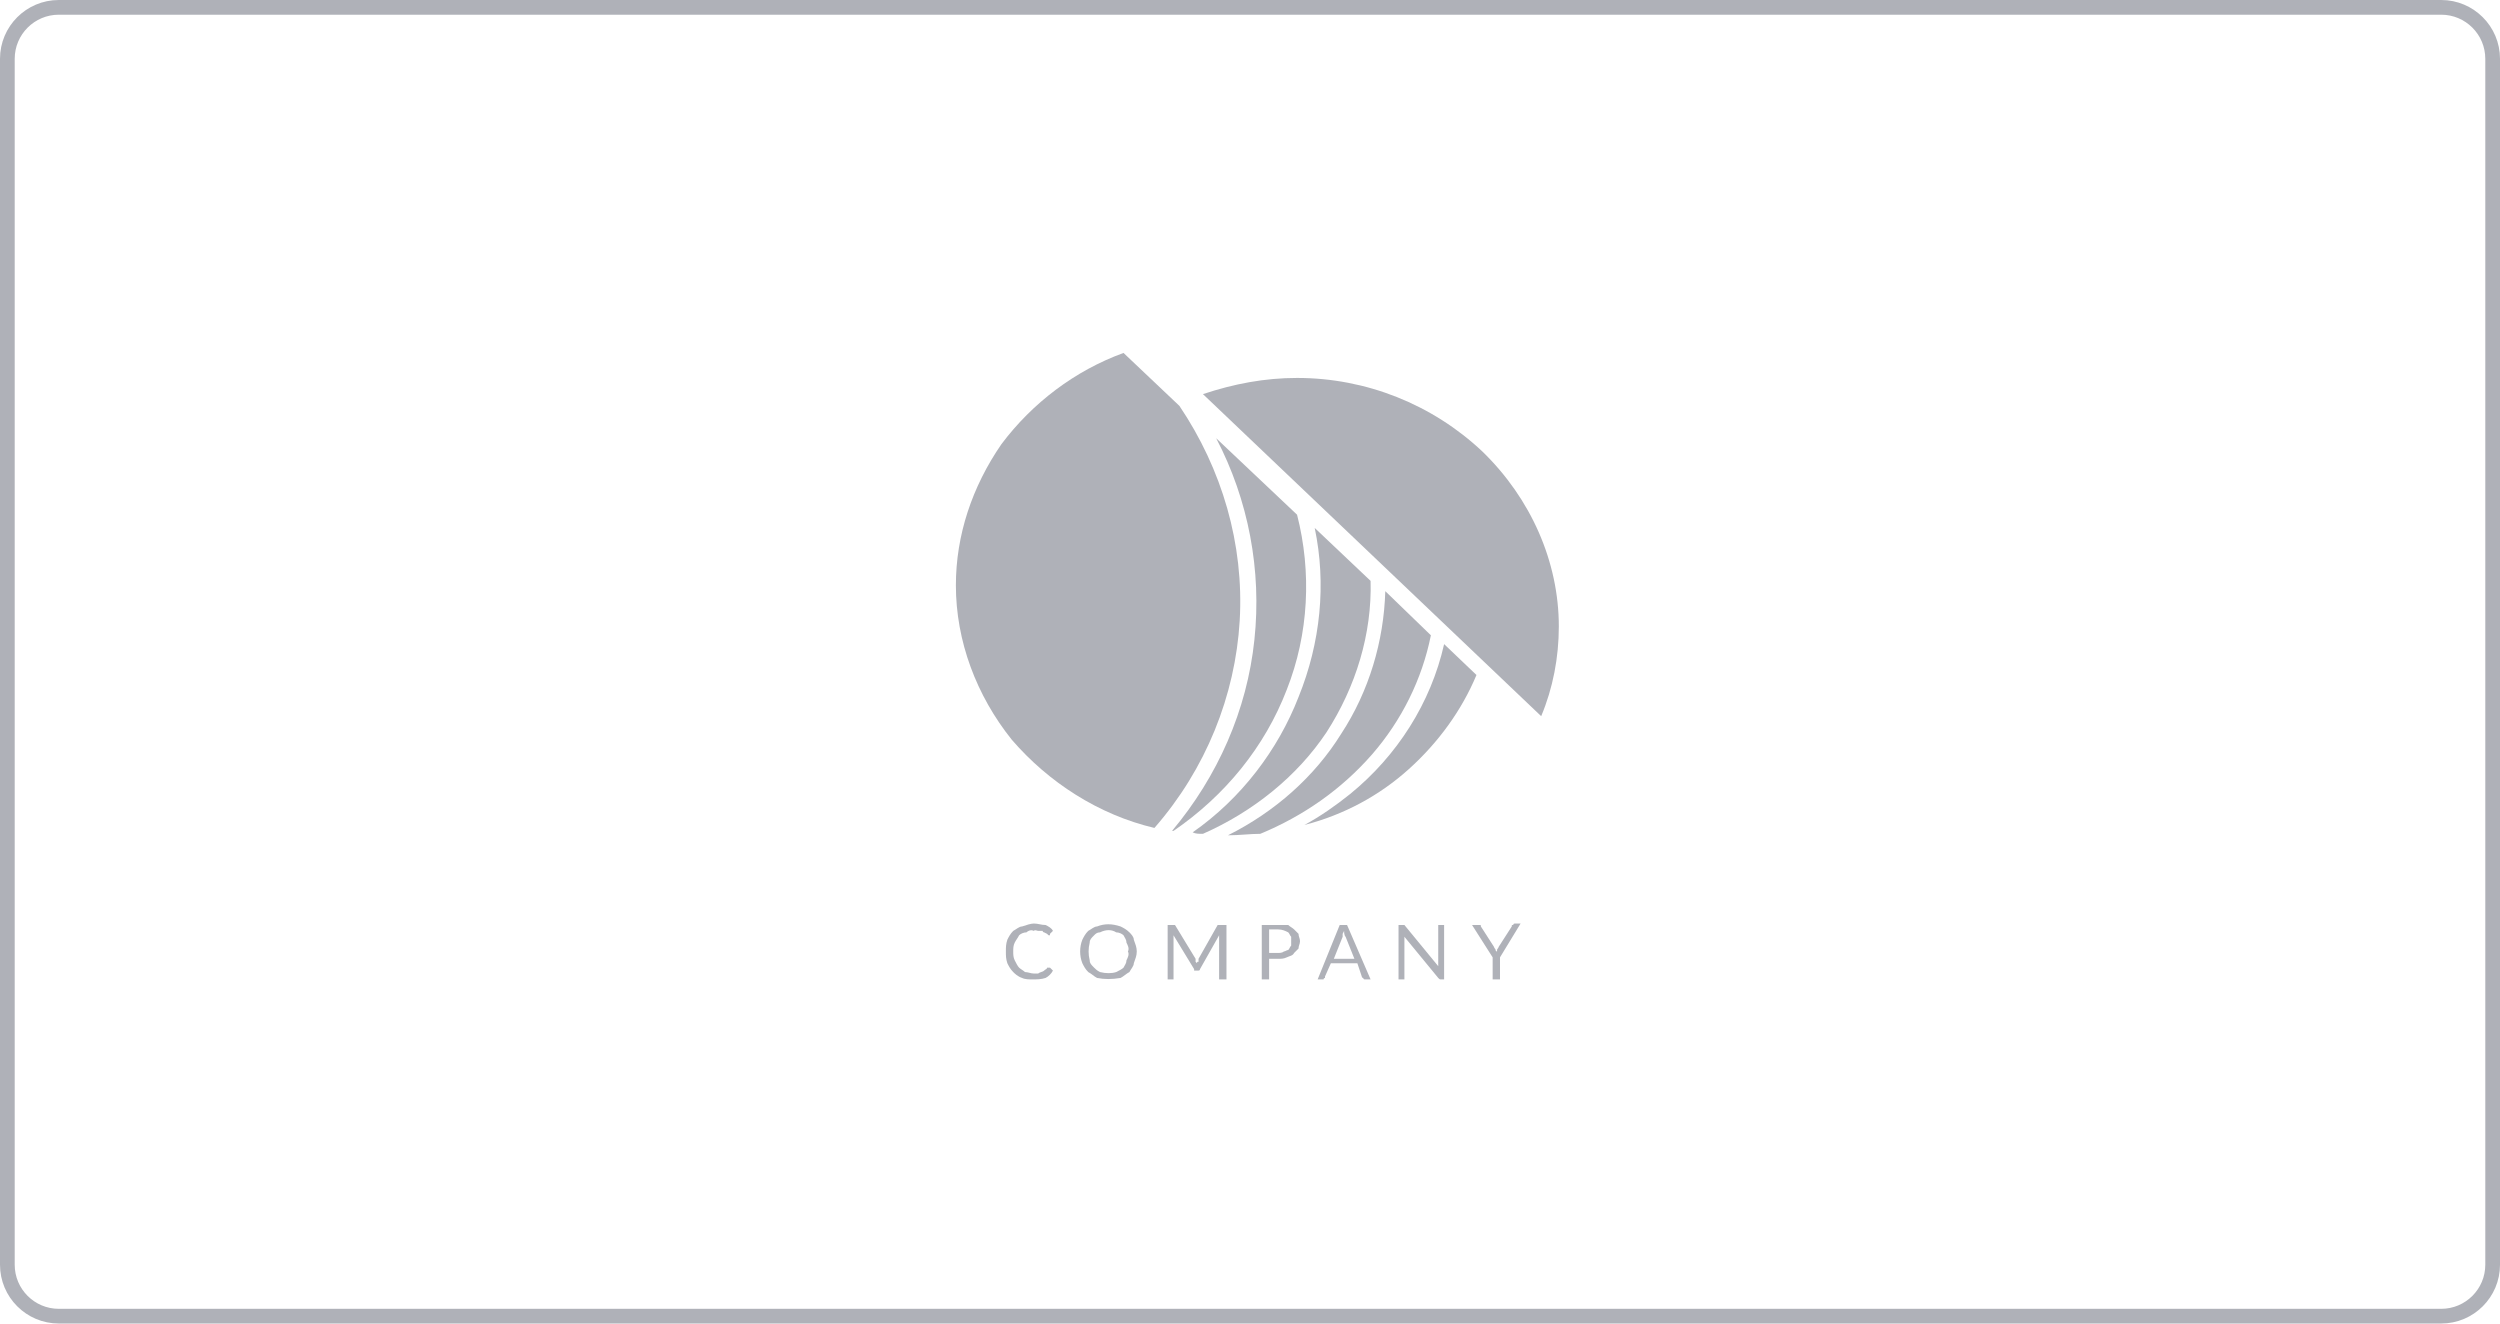
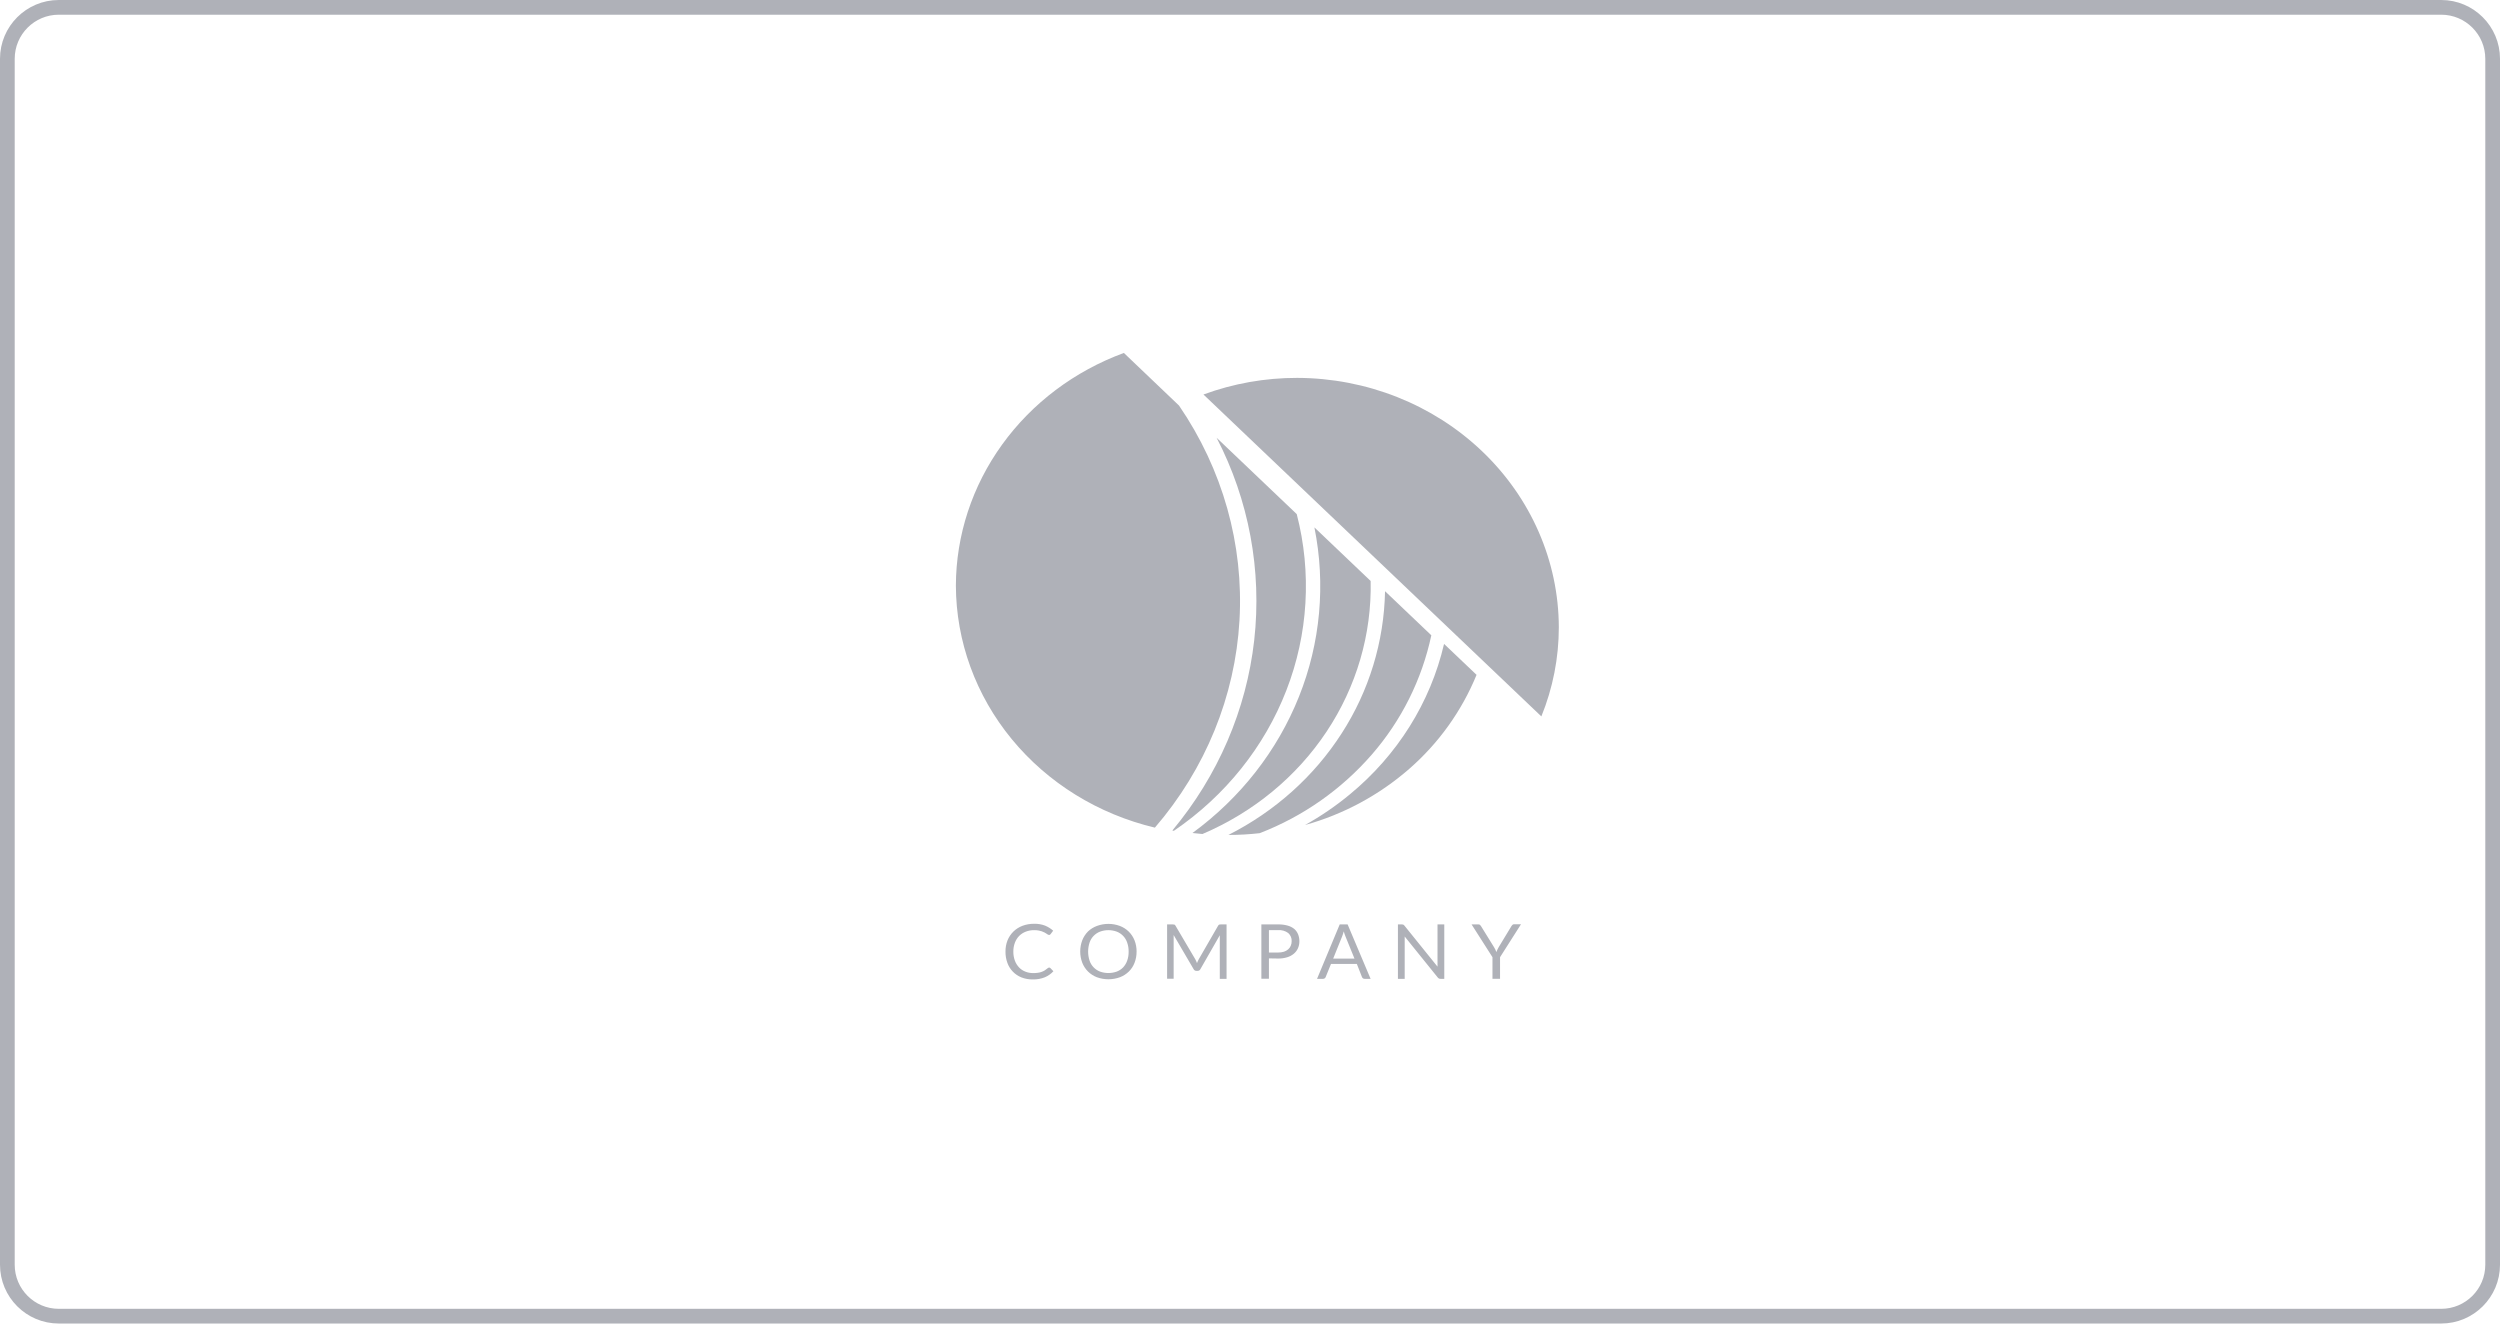
- <svg xmlns="http://www.w3.org/2000/svg" width="170" height="90" viewBox="0 0 170 90" fill="none">
-   <style>.a{fill:#AFB1B8;}</style>
-   <rect x="0.5" y="0.5" width="169" height="89" rx="3.5" stroke="#AFB1B8" />
-   <path d="M71.3 65.8C71.4 65.8 71.4 65.8 71.4 65.8 71.4 65.8 71.4 65.8 71.4 65.8L71.6 66C71.5 66.2 71.3 66.4 71.1 66.5 70.8 66.6 70.5 66.6 70.2 66.6 70 66.6 69.7 66.6 69.5 66.5 69.2 66.4 69 66.2 68.9 66.1 68.7 65.9 68.6 65.7 68.5 65.5 68.4 65.2 68.4 65 68.4 64.7 68.4 64.4 68.4 64.2 68.5 63.9 68.6 63.7 68.7 63.5 68.9 63.3 69.1 63.2 69.3 63 69.5 63 69.8 62.9 70.1 62.8 70.3 62.8 70.6 62.8 70.8 62.9 71.1 62.9 71.3 63 71.5 63.1 71.6 63.3L71.4 63.5C71.4 63.5 71.4 63.5 71.4 63.6 71.4 63.6 71.4 63.6 71.3 63.6 71.3 63.6 71.3 63.6 71.3 63.6L71.2 63.5 71 63.4C71 63.4 70.9 63.4 70.9 63.3 70.8 63.3 70.7 63.3 70.6 63.3 70.5 63.3 70.4 63.2 70.3 63.3 70.1 63.2 69.9 63.3 69.8 63.4 69.6 63.4 69.4 63.5 69.3 63.6 69.2 63.8 69.1 63.9 69 64.1 68.9 64.3 68.9 64.5 68.9 64.7 68.9 64.9 68.9 65.1 69 65.3 69.1 65.5 69.2 65.7 69.3 65.8 69.4 65.9 69.6 66 69.7 66.1 69.9 66.1 70.1 66.2 70.3 66.2 70.4 66.2 70.5 66.2 70.6 66.2 70.7 66.1 70.9 66.1 71 66 71.1 65.9 71.2 65.9 71.2 65.8 71.3 65.8 71.3 65.8 71.3 65.8Z" class="a" />
-   <path d="M77.3 64.7C77.3 65 77.2 65.2 77.1 65.5 77.1 65.7 76.9 65.9 76.8 66.1 76.6 66.2 76.4 66.4 76.2 66.5 75.6 66.6 75.1 66.6 74.6 66.5 74.4 66.4 74.2 66.2 74 66.1 73.8 65.9 73.7 65.7 73.6 65.5 73.4 65 73.4 64.4 73.6 63.9 73.7 63.7 73.8 63.5 74 63.3 74.2 63.2 74.4 63 74.6 63 75.1 62.8 75.6 62.8 76.2 63 76.4 63.1 76.6 63.2 76.8 63.4 76.9 63.5 77.1 63.7 77.1 63.9 77.2 64.2 77.3 64.4 77.3 64.7ZM76.7 64.7C76.8 64.5 76.7 64.3 76.6 64.1 76.6 63.9 76.5 63.8 76.4 63.6 76.3 63.5 76.1 63.4 75.9 63.4 75.6 63.2 75.2 63.2 74.8 63.4 74.6 63.4 74.5 63.5 74.4 63.6 74.2 63.8 74.1 63.9 74.1 64.1 74 64.5 74 64.9 74.1 65.3 74.1 65.5 74.2 65.6 74.4 65.8 74.5 65.9 74.6 66 74.8 66.1 75.2 66.2 75.6 66.2 75.9 66.1 76.1 66 76.3 65.9 76.4 65.8 76.5 65.6 76.6 65.5 76.6 65.3 76.7 65.1 76.8 64.9 76.7 64.7Z" class="a" />
-   <path d="M81.3 65.4L81.4 65.5C81.4 65.4 81.4 65.4 81.5 65.4 81.5 65.3 81.5 65.3 81.5 65.2L82.8 62.9C82.9 62.9 82.9 62.9 82.9 62.9 82.9 62.9 83 62.9 83 62.9H83.4V66.6H82.9V63.8C82.9 63.8 82.9 63.8 82.9 63.7 82.9 63.7 82.9 63.6 82.9 63.6L81.6 65.9C81.6 65.9 81.6 66 81.5 66 81.5 66 81.5 66 81.4 66H81.4C81.3 66 81.3 66 81.2 66 81.2 66 81.2 65.9 81.2 65.9L79.8 63.6C79.8 63.6 79.8 63.7 79.8 63.7 79.8 63.8 79.8 63.8 79.8 63.8V66.6H79.4V62.9H79.8C79.8 62.9 79.8 62.9 79.9 62.9 79.9 62.9 79.9 62.9 79.9 62.9L81.3 65.2C81.3 65.3 81.3 65.3 81.3 65.4Z" class="a" />
-   <path d="M86.3 65.2V66.6H85.8V62.9H86.9C87.1 62.9 87.4 62.9 87.6 62.9 87.7 63 87.9 63.1 88 63.2 88.1 63.3 88.2 63.4 88.3 63.5 88.3 63.7 88.4 63.8 88.4 64 88.4 64.2 88.3 64.3 88.3 64.5 88.2 64.6 88.1 64.7 88 64.8 87.9 65 87.7 65 87.5 65.1 87.3 65.2 87.1 65.2 86.9 65.2L86.3 65.2ZM86.3 64.8H86.9C87 64.8 87.2 64.8 87.3 64.7 87.4 64.7 87.5 64.6 87.6 64.6 87.7 64.5 87.7 64.4 87.8 64.3 87.8 64.2 87.8 64.1 87.8 64 87.8 63.9 87.8 63.8 87.8 63.7 87.7 63.6 87.7 63.5 87.6 63.4 87.4 63.3 87.2 63.2 86.9 63.2H86.3V64.8Z" class="a" />
-   <path d="M93.2 66.6H92.8C92.8 66.6 92.7 66.6 92.7 66.5 92.7 66.5 92.6 66.5 92.6 66.4L92.3 65.5H90.5L90.1 66.4C90.1 66.5 90.1 66.5 90.1 66.5 90 66.5 90 66.6 90 66.6H89.6L91.1 62.9H91.6L93.2 66.6ZM90.7 65.2H92.1L91.5 63.7C91.4 63.6 91.4 63.4 91.4 63.3L91.3 63.5C91.3 63.6 91.3 63.6 91.3 63.7L90.7 65.2Z" class="a" />
-   <path d="M95.4 62.9C95.5 62.9 95.5 62.9 95.5 62.9L97.8 65.7C97.8 65.7 97.8 65.6 97.8 65.6 97.8 65.6 97.8 65.5 97.8 65.5V62.9H98.2V66.6H98C97.9 66.6 97.9 66.6 97.8 66.5 97.8 66.5 97.8 66.5 97.8 66.5L95.5 63.7C95.5 63.7 95.5 63.8 95.5 63.8 95.5 63.9 95.5 63.9 95.5 63.9V66.6H95.1V62.9H95.3C95.4 62.9 95.4 62.9 95.4 62.9Z" class="a" />
-   <path d="M102 65.1V66.6H101.5V65.1L100.1 62.9H100.5C100.6 62.9 100.6 62.9 100.6 62.9 100.7 62.9 100.7 62.9 100.7 63L101.6 64.4C101.6 64.5 101.7 64.5 101.7 64.6 101.7 64.6 101.7 64.7 101.8 64.7L101.8 64.6C101.8 64.5 101.9 64.5 101.9 64.4L102.8 63C102.8 62.9 102.8 62.9 102.9 62.9 102.9 62.9 102.9 62.8 103 62.8H103.4L102 65.1Z" class="a" />
-   <path d="M81.1 56.6C81.3 56.7 81.5 56.7 81.8 56.7 85.2 55.2 88.2 52.8 90.2 49.8 92.2 46.7 93.3 43.1 93.2 39.5L89.4 35.9C90.2 39.7 89.8 43.7 88.3 47.4 86.9 51 84.4 54.3 81.1 56.6Z" class="a" />
-   <path d="M79.7 56.5L79.8 56.5C83.3 54.1 86 50.8 87.5 46.9 89 43.1 89.2 38.9 88.2 35L82.7 29.8C84.9 34 85.8 38.8 85.3 43.5 84.8 48.3 82.8 52.8 79.7 56.5Z" class="a" />
-   <path d="M98.2 43.8C97.3 47.8 95 51.4 91.8 54 90.8 54.8 89.8 55.5 88.7 56.1 91.4 55.4 93.8 54.1 95.8 52.3 97.8 50.5 99.4 48.3 100.4 45.9L98.2 43.8Z" class="a" />
-   <path d="M97.3 43.2L94.2 40.2C94.1 43.6 93.1 47 91.2 49.9 89.4 52.8 86.7 55.2 83.5 56.8H83.5C84.3 56.8 85 56.7 85.7 56.7 88.6 55.5 91.2 53.7 93.3 51.3 95.3 49 96.7 46.2 97.3 43.2Z" class="a" />
-   <path d="M80.2 27.6L76.4 24C73.1 25.2 70.2 27.4 68.1 30.2 66.1 33.1 65 36.4 65 39.8V39.8C65 43.6 66.4 47.3 68.8 50.3 71.3 53.2 74.7 55.4 78.5 56.3 82 52.3 84 47.3 84.3 42.2 84.6 37 83.1 31.9 80.2 27.6Z" class="a" />
-   <path d="M106 42.6C106 38.2 104.1 33.9 100.8 30.7 97.4 27.5 92.9 25.7 88.2 25.7 86 25.7 83.9 26.1 81.8 26.8L104.8 48.7C105.6 46.8 106 44.7 106 42.6Z" class="a" />
+ <svg xmlns="http://www.w3.org/2000/svg" width="170" height="90" fill="none">
+   <rect x=".5" y=".5" width="169" height="89" rx="3.5" stroke="#AFB1B8" />
+   <path d="M71.346 65.795a.118.118 0 01.08.034l.205.216c-.16.174-.357.314-.579.409-.26.104-.539.154-.82.147a2.011 2.011 0 01-.772-.137 1.672 1.672 0 01-.957-.986 2.163 2.163 0 01-.13-.767 2.016 2.016 0 01.14-.77c.09-.222.226-.425.4-.597.175-.17.385-.302.617-.39.253-.094.523-.14.794-.137.253-.006.504.036.739.125.203.084.39.2.552.345l-.172.23a.173.173 0 01-.043.042.11.11 0 01-.07.018.157.157 0 01-.075-.025l-.092-.061-.129-.079a1.401 1.401 0 00-.406-.137 1.642 1.642 0 00-.306-.024 1.533 1.533 0 00-.571.102 1.29 1.29 0 00-.448.29c-.128.133-.227.29-.29.46-.073.196-.109.401-.106.608-.003.21.033.42.106.618.062.169.16.325.285.458.118.125.264.222.427.284.168.067.348.1.53.099.105.001.21-.005.314-.02.17-.02.332-.076.475-.164.073-.046.14-.096.204-.152a.153.153 0 01.097-.04zM77.287 64.71c.003.26-.044.52-.139.763a1.655 1.655 0 01-.387.592 1.754 1.754 0 01-.608.388 2.296 2.296 0 01-1.564 0 1.778 1.778 0 01-.605-.39 1.74 1.74 0 01-.39-.597 2.166 2.166 0 010-1.527c.087-.223.22-.427.39-.6a1.78 1.78 0 01.605-.375 2.258 2.258 0 011.564 0c.228.088.435.22.607.39.17.17.301.37.388.59.096.245.143.505.14.767zm-.54 0a1.759 1.759 0 00-.098-.612 1.208 1.208 0 00-.71-.747 1.658 1.658 0 00-1.137 0 1.207 1.207 0 00-.712.747c-.13.4-.13.827 0 1.225a1.203 1.203 0 00.712.745c.367.131.77.131 1.137 0 .166-.063.314-.161.435-.286.123-.134.217-.29.275-.459.07-.197.102-.404.098-.612zM81.34 65.353l.055.137c.02-.049.038-.093.059-.137a1.28 1.28 0 01.067-.135l1.314-2.276c.026-.04.05-.064.075-.071a.323.323 0 01.108-.012h.388v3.702h-.46V63.84v-.115a1.13 1.13 0 010-.128l-1.322 2.309a.202.202 0 01-.078.084.216.216 0 01-.113.03h-.074c-.04.001-.08-.01-.113-.03a.2.2 0 01-.078-.084l-1.36-2.324v2.973h-.445v-3.695h.388a.323.323 0 01.108.012.15.15 0 01.072.071l1.343 2.279a.812.812 0 01.067.132zM86.287 65.17v1.386h-.514V62.86h1.147a2.25 2.25 0 01.64.08c.167.045.321.124.453.23.114.1.202.225.257.363.06.151.09.312.088.473.002.163-.03.323-.096.473a1.013 1.013 0 01-.277.37 1.27 1.27 0 01-.456.245c-.2.061-.41.09-.62.086l-.622-.01zm0-.398h.622c.136.002.27-.017.4-.056a.843.843 0 00.287-.16.651.651 0 00.175-.244.768.768 0 00.062-.312.677.677 0 00-.052-.3.707.707 0 00-.18-.253 1.033 1.033 0 00-.692-.199h-.622v1.524zM93.201 66.561h-.406a.181.181 0 01-.114-.034.226.226 0 01-.066-.086l-.35-.894h-1.757l-.363.894a.2.2 0 01-.064.083.181.181 0 01-.116.037h-.406l1.543-3.703h.535l1.564 3.703zm-2.546-1.375h1.45l-.612-1.507a2.6 2.6 0 01-.116-.348l-.059.194a1.84 1.84 0 01-.056.157l-.607 1.504zM95.423 62.875c.031.017.058.04.078.067l2.25 2.79v-.129-2.745h.46v3.703h-.257a.23.23 0 01-.105-.022.283.283 0 01-.082-.069l-2.248-2.788c.002.042.002.085 0 .127v2.753h-.46v-3.704h.272c.032 0 .063.005.092.017zM102.003 65.088v1.47h-.515v-1.47l-1.422-2.23h.46a.174.174 0 01.111.032.319.319 0 01.07.084l.889 1.438c.036.061.067.118.093.172.026.053.046.105.064.156l.067-.159c.025-.058.054-.115.088-.169l.877-1.448a.362.362 0 01.067-.079.16.16 0 01.11-.036h.466l-1.425 2.24zM81.086 56.644c.224.027.45.05.68.069 3.47-1.48 6.406-3.9 8.44-6.96 2.035-3.06 3.077-6.624 2.998-10.246l-3.825-3.644a20.22 20.22 0 01-1.05 11.512c-1.465 3.67-3.973 6.88-7.243 9.27z" fill="#AFB1B8" />
+   <path d="M79.72 56.475l.103.02c3.495-2.382 6.159-5.707 7.648-9.546a19.54 19.54 0 00.707-11.99l-5.448-5.19a24.082 24.082 0 012.557 13.768c-.532 4.728-2.463 9.214-5.567 12.938zM98.196 43.786c-.925 3.98-3.173 7.568-6.41 10.234a20.218 20.218 0 01-3.045 2.082 18.187 18.187 0 007.08-3.813 17.09 17.09 0 004.585-6.4l-2.21-2.103z" fill="#AFB1B8" />
+   <path d="M97.33 43.2l-3.147-2.997a18.474 18.474 0 01-2.952 9.67c-1.873 2.916-4.532 5.299-7.699 6.903h.016c.706 0 1.41-.04 2.111-.12a19.338 19.338 0 007.611-5.33 18.092 18.092 0 004.06-8.126zM80.176 27.58L76.423 24c-3.355 1.235-6.24 3.406-8.278 6.23-2.038 2.823-3.135 6.167-3.145 9.593.013 3.787 1.35 7.46 3.801 10.441 2.451 2.98 5.875 5.097 9.731 6.015 3.442-3.995 5.457-8.932 5.753-14.093.295-5.161-1.144-10.277-4.11-14.606zM106 42.649c-.014-4.492-1.893-8.797-5.227-11.973-3.334-3.177-7.852-4.967-12.567-4.98-2.179-.002-4.34.381-6.371 1.13l22.977 21.89A16.093 16.093 0 00106 42.65z" fill="#AFB1B8" />
</svg>
